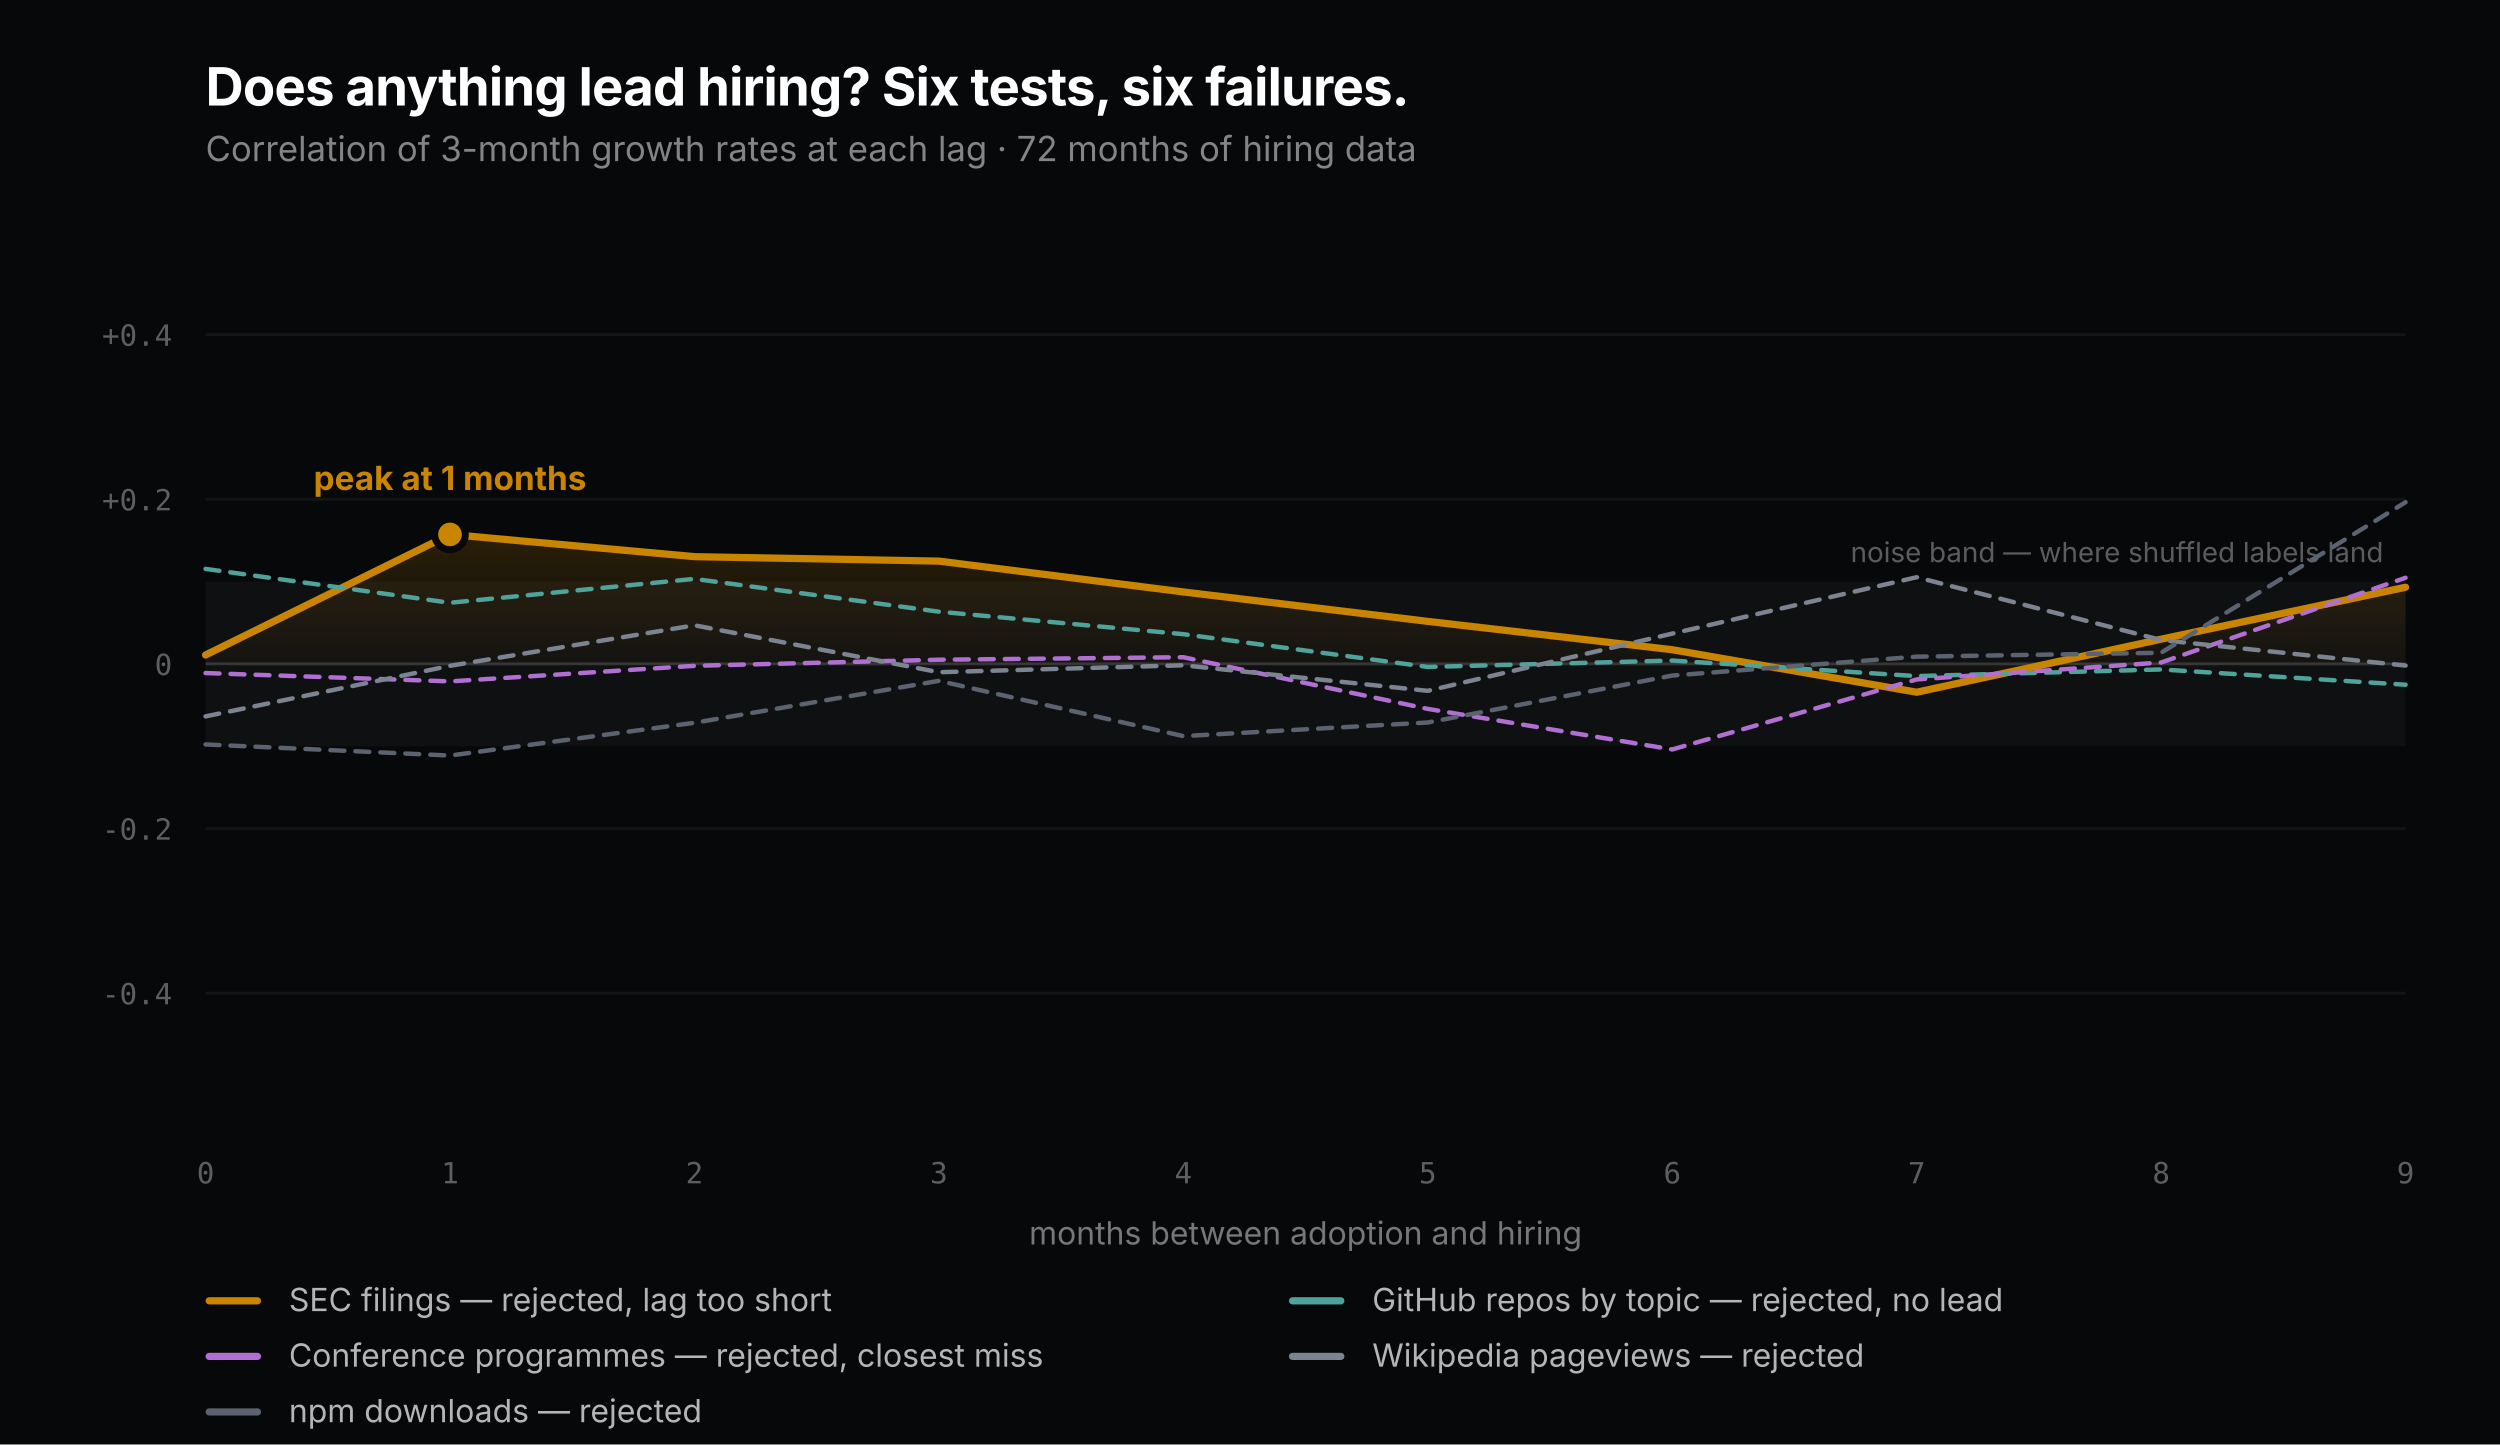
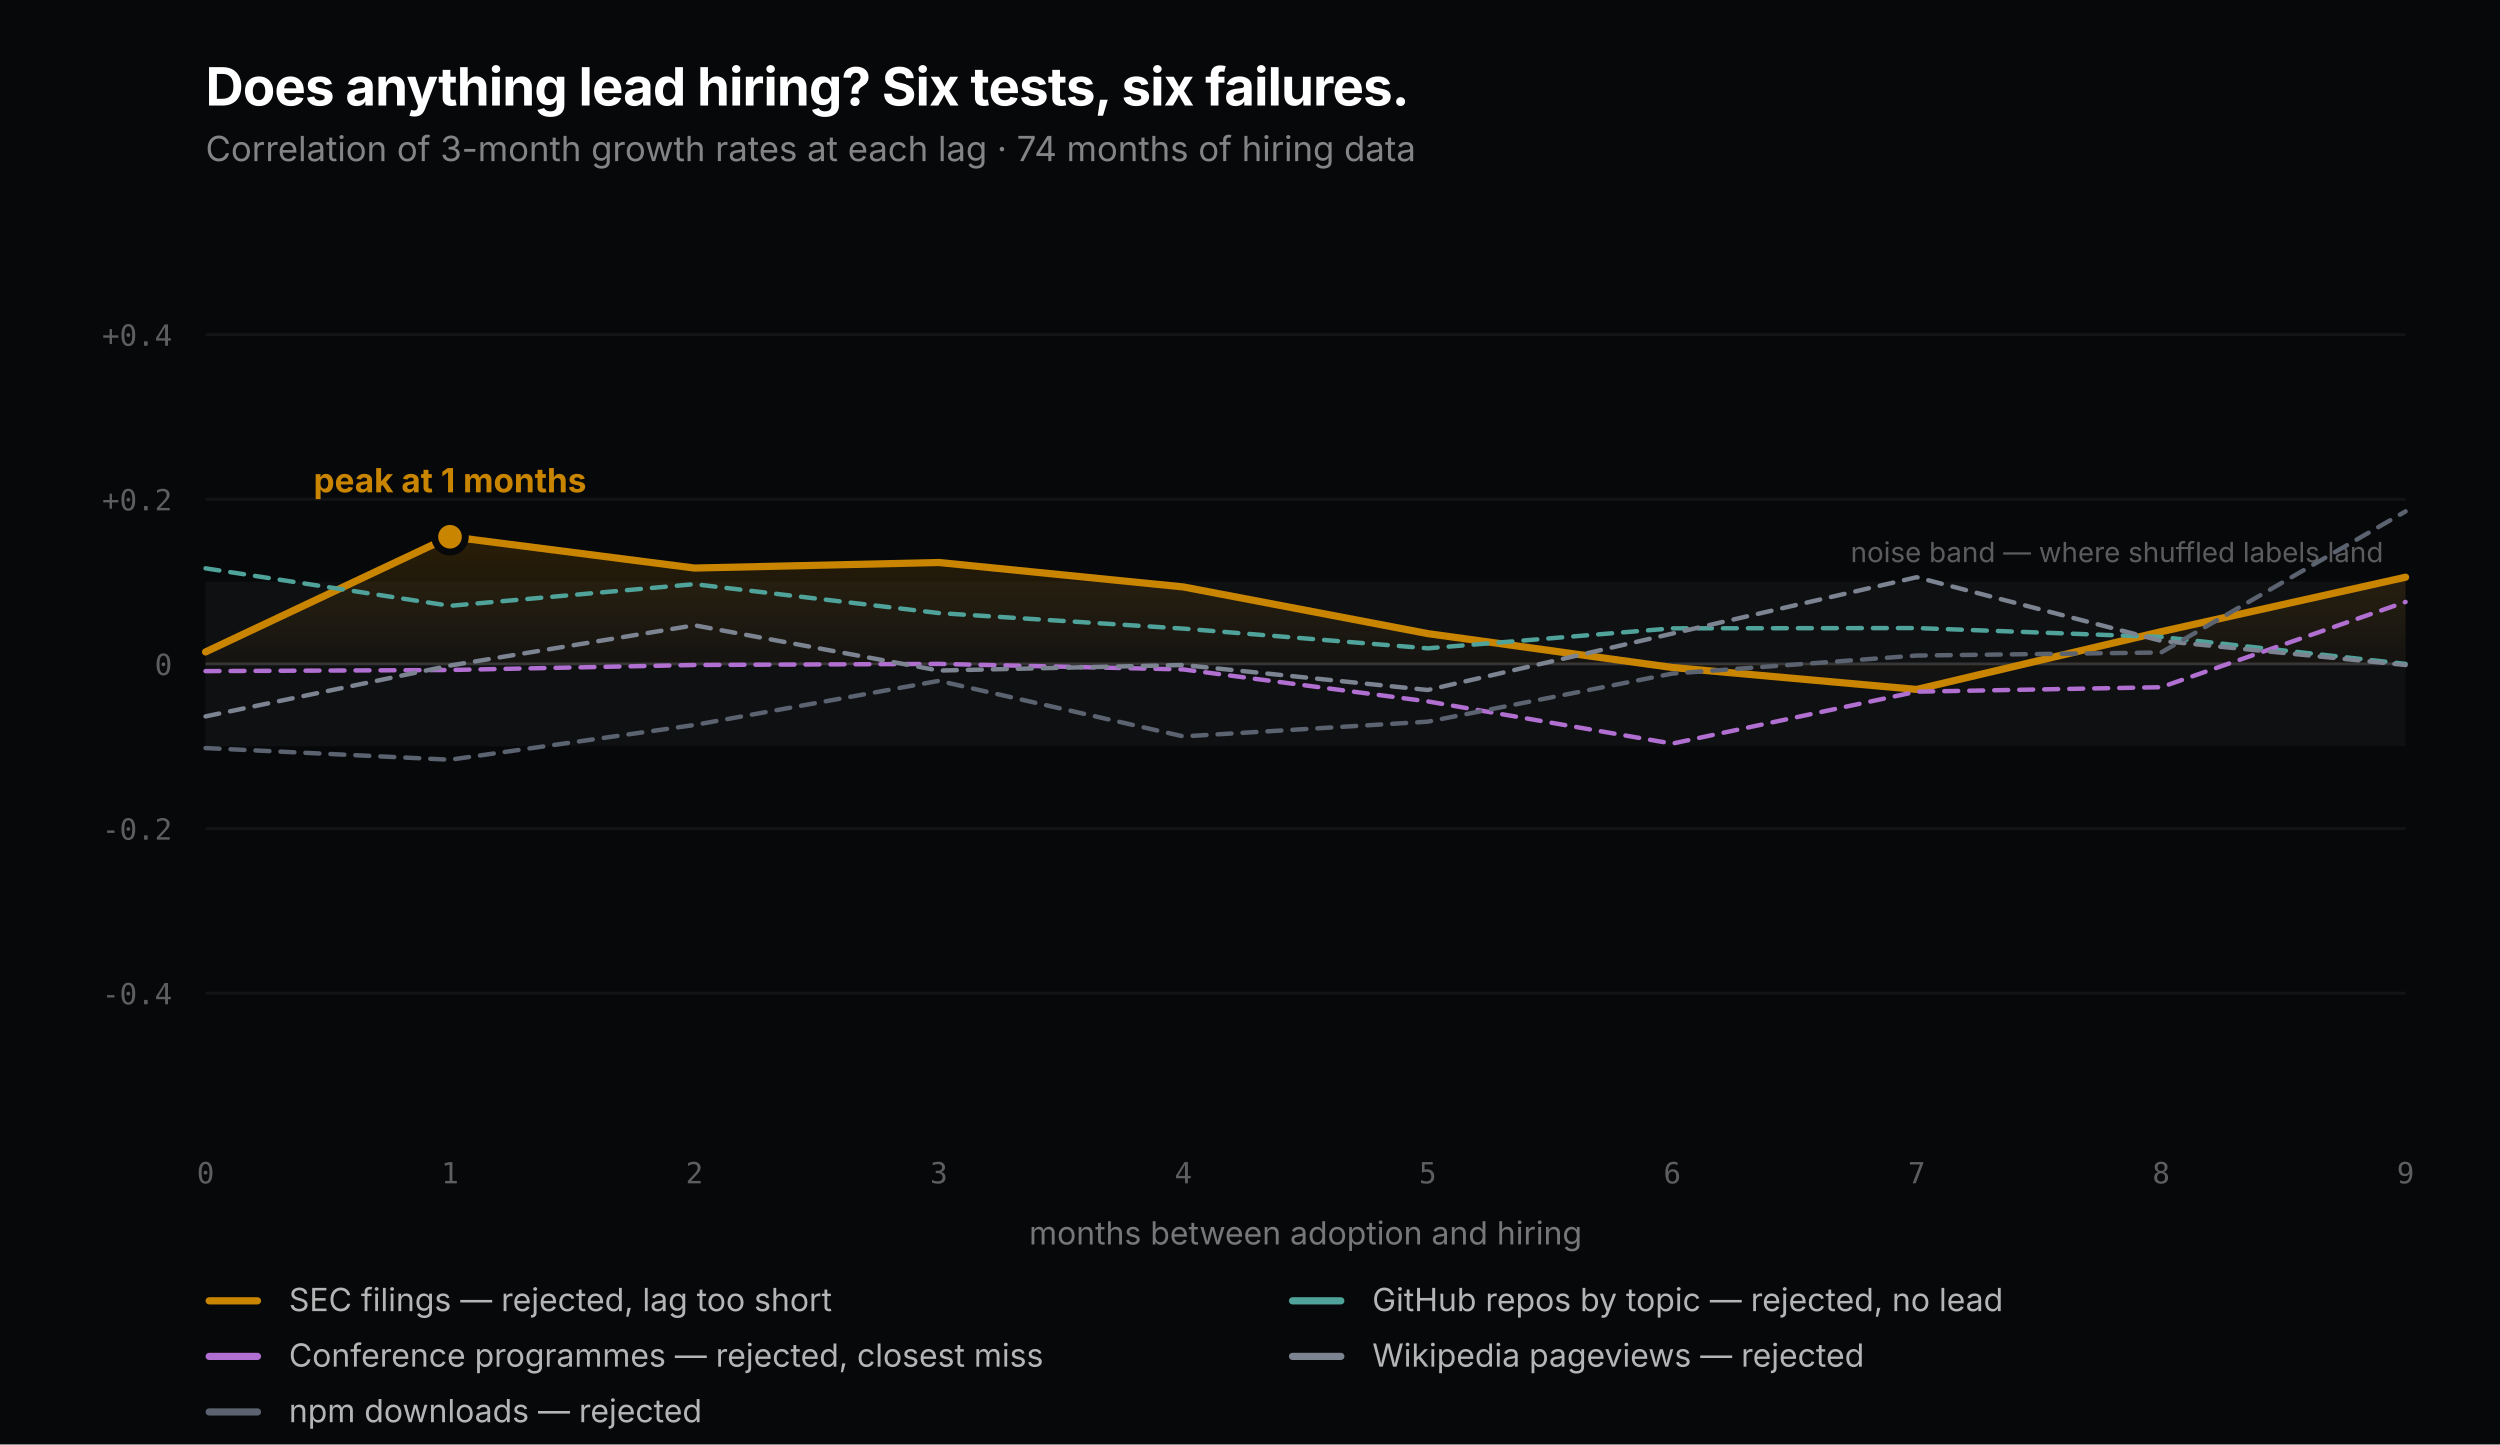
<svg xmlns="http://www.w3.org/2000/svg" viewBox="0 0 900 520" role="img" aria-label="Correlation between adoption growth and hiring growth at each lag; SEC filings peaks around 1 months">
  <defs>
    <linearGradient id="wfade" x1="0" y1="0" x2="0" y2="1">
      <stop offset="0%" stop-color="#c98500" stop-opacity="0.18" />
      <stop offset="100%" stop-color="#c98500" stop-opacity="0" />
    </linearGradient>
  </defs>
  <rect width="900" height="520" fill="#07080a" />
  <text x="74" y="38" font-family="Inter, Helvetica, Arial, sans-serif" font-size="19" font-weight="700" fill="#fff" letter-spacing="-0.3">Does anything lead hiring? Six tests, six failures.</text>
-   <text x="74" y="58" font-family="Inter, Helvetica, Arial, sans-serif" font-size="12.5" fill="#ffffff" fill-opacity="0.5">Correlation of 3-month growth rates at each lag · 72 months of hiring data</text>
+   <text x="74" y="58" font-family="Inter, Helvetica, Arial, sans-serif" font-size="12.5" fill="#ffffff" fill-opacity="0.5">Correlation of 3-month growth rates at each lag · 74 months of hiring data</text>
  <rect x="74" y="209.364" width="792" height="59.273" fill="#ffffff" fill-opacity="0.035" />
  <text x="858" y="202.364" text-anchor="end" font-family="Inter, Helvetica, Arial, sans-serif" font-size="10" fill="#ffffff" fill-opacity="0.34">noise band — where shuffled labels land</text>
  <line x1="74" y1="239" x2="866" y2="239" stroke="#ffffff" stroke-opacity="0.16" stroke-width="1" />
  <line x1="74" y1="357.545" x2="866" y2="357.545" stroke="#ffffff" stroke-opacity="0.05" />
  <text x="62" y="361.545" text-anchor="end" font-family="ui-monospace, Menlo, monospace" font-size="10.5" fill="#ffffff" fill-opacity="0.35">-0.4</text>
  <line x1="74" y1="298.273" x2="866" y2="298.273" stroke="#ffffff" stroke-opacity="0.05" />
  <text x="62" y="302.273" text-anchor="end" font-family="ui-monospace, Menlo, monospace" font-size="10.5" fill="#ffffff" fill-opacity="0.35">-0.2</text>
  <line x1="74" y1="179.727" x2="866" y2="179.727" stroke="#ffffff" stroke-opacity="0.05" />
  <text x="62" y="183.727" text-anchor="end" font-family="ui-monospace, Menlo, monospace" font-size="10.5" fill="#ffffff" fill-opacity="0.35">+0.2</text>
  <line x1="74" y1="120.455" x2="866" y2="120.455" stroke="#ffffff" stroke-opacity="0.05" />
  <text x="62" y="124.455" text-anchor="end" font-family="ui-monospace, Menlo, monospace" font-size="10.5" fill="#ffffff" fill-opacity="0.35">+0.4</text>
  <text x="62" y="243" text-anchor="end" font-family="ui-monospace, Menlo, monospace" font-size="10.5" fill="#ffffff" fill-opacity="0.35">0</text>
  <text x="74" y="426" text-anchor="middle" font-family="ui-monospace, Menlo, monospace" font-size="10.5" fill="#ffffff" fill-opacity="0.35">0</text>
  <text x="162" y="426" text-anchor="middle" font-family="ui-monospace, Menlo, monospace" font-size="10.5" fill="#ffffff" fill-opacity="0.35">1</text>
  <text x="250" y="426" text-anchor="middle" font-family="ui-monospace, Menlo, monospace" font-size="10.5" fill="#ffffff" fill-opacity="0.35">2</text>
  <text x="338" y="426" text-anchor="middle" font-family="ui-monospace, Menlo, monospace" font-size="10.5" fill="#ffffff" fill-opacity="0.35">3</text>
  <text x="426" y="426" text-anchor="middle" font-family="ui-monospace, Menlo, monospace" font-size="10.5" fill="#ffffff" fill-opacity="0.35">4</text>
  <text x="514" y="426" text-anchor="middle" font-family="ui-monospace, Menlo, monospace" font-size="10.5" fill="#ffffff" fill-opacity="0.35">5</text>
  <text x="602" y="426" text-anchor="middle" font-family="ui-monospace, Menlo, monospace" font-size="10.5" fill="#ffffff" fill-opacity="0.35">6</text>
  <text x="690" y="426" text-anchor="middle" font-family="ui-monospace, Menlo, monospace" font-size="10.5" fill="#ffffff" fill-opacity="0.35">7</text>
  <text x="778" y="426" text-anchor="middle" font-family="ui-monospace, Menlo, monospace" font-size="10.5" fill="#ffffff" fill-opacity="0.35">8</text>
  <text x="866" y="426" text-anchor="middle" font-family="ui-monospace, Menlo, monospace" font-size="10.5" fill="#ffffff" fill-opacity="0.35">9</text>
  <text x="470" y="448" text-anchor="middle" font-family="Inter, Helvetica, Arial, sans-serif" font-size="11.5" fill="#ffffff" fill-opacity="0.45">months between adoption and hiring</text>
-   <path d="M 74.0 235.8 L 162.0 192.4 L 250.0 200.4 L 338.0 202.0 L 426.0 213.1 L 514.0 223.7 L 602.0 233.9 L 690.0 249.2 L 778.0 230.1 L 866.0 211.4 L 866 239 L 74 239 Z" fill="url(#wfade)" />
-   <path d="M 74.0 235.8 L 162.0 192.4 L 250.0 200.4 L 338.0 202.0 L 426.0 213.1 L 514.0 223.7 L 602.0 233.9 L 690.0 249.2 L 778.0 230.1 L 866.0 211.4" fill="none" stroke="#c98500" stroke-width="2.6" stroke-linecap="round" stroke-linejoin="round" />
-   <path d="M 74.0 204.8 L 162.0 217.0 L 250.0 208.4 L 338.0 220.2 L 426.0 228.3 L 514.0 240.1 L 602.0 237.8 L 690.0 243.4 L 778.0 241.0 L 866.0 246.5" fill="none" stroke="#4fa39a" stroke-width="1.6" stroke-linecap="round" stroke-linejoin="round" stroke-dasharray="5 4" />
-   <path d="M 74.0 242.3 L 162.0 245.3 L 250.0 239.7 L 338.0 237.5 L 426.0 236.6 L 514.0 255.2 L 602.0 269.8 L 690.0 244.6 L 778.0 238.5 L 866.0 208.0" fill="none" stroke="#b06fd1" stroke-width="1.6" stroke-linecap="round" stroke-linejoin="round" stroke-dasharray="5 4" />
-   <path d="M 74.0 257.9 L 162.0 239.7 L 250.0 225.1 L 338.0 242.0 L 426.0 239.5 L 514.0 248.7 L 602.0 228.1 L 690.0 207.8 L 778.0 230.4 L 866.0 239.6" fill="none" stroke="#7c8391" stroke-width="1.6" stroke-linecap="round" stroke-linejoin="round" stroke-dasharray="5 4" />
-   <path d="M 74.0 268.0 L 162.0 272.0 L 250.0 260.2 L 338.0 245.1 L 426.0 265.0 L 514.0 260.1 L 602.0 243.2 L 690.0 236.4 L 778.0 235.0 L 866.0 180.8" fill="none" stroke="#5b6270" stroke-width="1.6" stroke-linecap="round" stroke-linejoin="round" stroke-dasharray="5 4" />
-   <circle cx="162" cy="192.391" r="5.5" fill="#c98500" stroke="#07080a" stroke-width="2.5" />
-   <text x="162" y="176.391" text-anchor="middle" font-family="Inter, Helvetica, Arial, sans-serif" font-size="12" font-weight="700" fill="#c98500">peak at 1 months</text>
+   <path d="M 74.0 234.7 L 162.0 193.2 L 250.0 204.5 L 338.0 202.5 L 426.0 211.3 L 514.0 228.1 L 602.0 240.3 L 690.0 248.2 L 778.0 227.4 L 866.0 207.8 L 866 239 L 74 239 Z" fill="url(#wfade)" />
+   <path d="M 74.0 234.7 L 162.0 193.2 L 250.0 204.5 L 338.0 202.5 L 426.0 211.3 L 514.0 228.1 L 602.0 240.3 L 690.0 248.2 L 778.0 227.4 L 866.0 207.8" fill="none" stroke="#c98500" stroke-width="2.6" stroke-linecap="round" stroke-linejoin="round" />
+   <path d="M 74.0 204.6 L 162.0 218.1 L 250.0 210.3 L 338.0 220.7 L 426.0 226.3 L 514.0 233.4 L 602.0 226.2 L 690.0 226.1 L 778.0 229.3 L 866.0 239.0" fill="none" stroke="#4fa39a" stroke-width="1.6" stroke-linecap="round" stroke-linejoin="round" stroke-dasharray="5 4" />
+   <path d="M 74.0 241.6 L 162.0 241.2 L 250.0 239.4 L 338.0 239.0 L 426.0 241.0 L 514.0 252.5 L 602.0 267.7 L 690.0 249.0 L 778.0 247.4 L 866.0 216.7" fill="none" stroke="#b06fd1" stroke-width="1.6" stroke-linecap="round" stroke-linejoin="round" stroke-dasharray="5 4" />
+   <path d="M 74.0 257.9 L 162.0 239.6 L 250.0 225.1 L 338.0 241.4 L 426.0 239.4 L 514.0 248.4 L 602.0 228.1 L 690.0 207.8 L 778.0 230.7 L 866.0 239.4" fill="none" stroke="#7c8391" stroke-width="1.6" stroke-linecap="round" stroke-linejoin="round" stroke-dasharray="5 4" />
+   <path d="M 74.0 269.3 L 162.0 273.5 L 250.0 261.0 L 338.0 245.1 L 426.0 265.1 L 514.0 259.8 L 602.0 242.5 L 690.0 236.0 L 778.0 234.9 L 866.0 184.1" fill="none" stroke="#5b6270" stroke-width="1.6" stroke-linecap="round" stroke-linejoin="round" stroke-dasharray="5 4" />
+   <circle cx="162" cy="193.232" r="5.5" fill="#c98500" stroke="#07080a" stroke-width="2.5" />
+   <text x="162" y="177.232" text-anchor="middle" font-family="Inter, Helvetica, Arial, sans-serif" font-size="12" font-weight="700" fill="#c98500">peak at 1 months</text>
  <g transform="translate(74, 462)">
    <g transform="translate(0, 0)">
      <rect width="20" height="2.6" y="5" rx="1.3" fill="#c98500" />
      <text x="30" y="10" font-family="Inter, Helvetica, Arial, sans-serif" font-size="11.5" fill="#ffffff" fill-opacity="0.7">SEC filings — rejected, lag too short</text>
    </g>
    <g transform="translate(390, 0)">
      <rect width="20" height="2.6" y="5" rx="1.3" fill="#4fa39a" />
      <text x="30" y="10" font-family="Inter, Helvetica, Arial, sans-serif" font-size="11.5" fill="#ffffff" fill-opacity="0.7">GitHub repos by topic — rejected, no lead</text>
    </g>
    <g transform="translate(0, 20)">
      <rect width="20" height="2.6" y="5" rx="1.3" fill="#b06fd1" />
      <text x="30" y="10" font-family="Inter, Helvetica, Arial, sans-serif" font-size="11.5" fill="#ffffff" fill-opacity="0.7">Conference programmes — rejected, closest miss</text>
    </g>
    <g transform="translate(390, 20)">
      <rect width="20" height="2.6" y="5" rx="1.3" fill="#7c8391" />
      <text x="30" y="10" font-family="Inter, Helvetica, Arial, sans-serif" font-size="11.5" fill="#ffffff" fill-opacity="0.7">Wikipedia pageviews — rejected</text>
    </g>
    <g transform="translate(0, 40)">
      <rect width="20" height="2.6" y="5" rx="1.3" fill="#5b6270" />
      <text x="30" y="10" font-family="Inter, Helvetica, Arial, sans-serif" font-size="11.5" fill="#ffffff" fill-opacity="0.7">npm downloads — rejected</text>
    </g>
  </g>
</svg>
